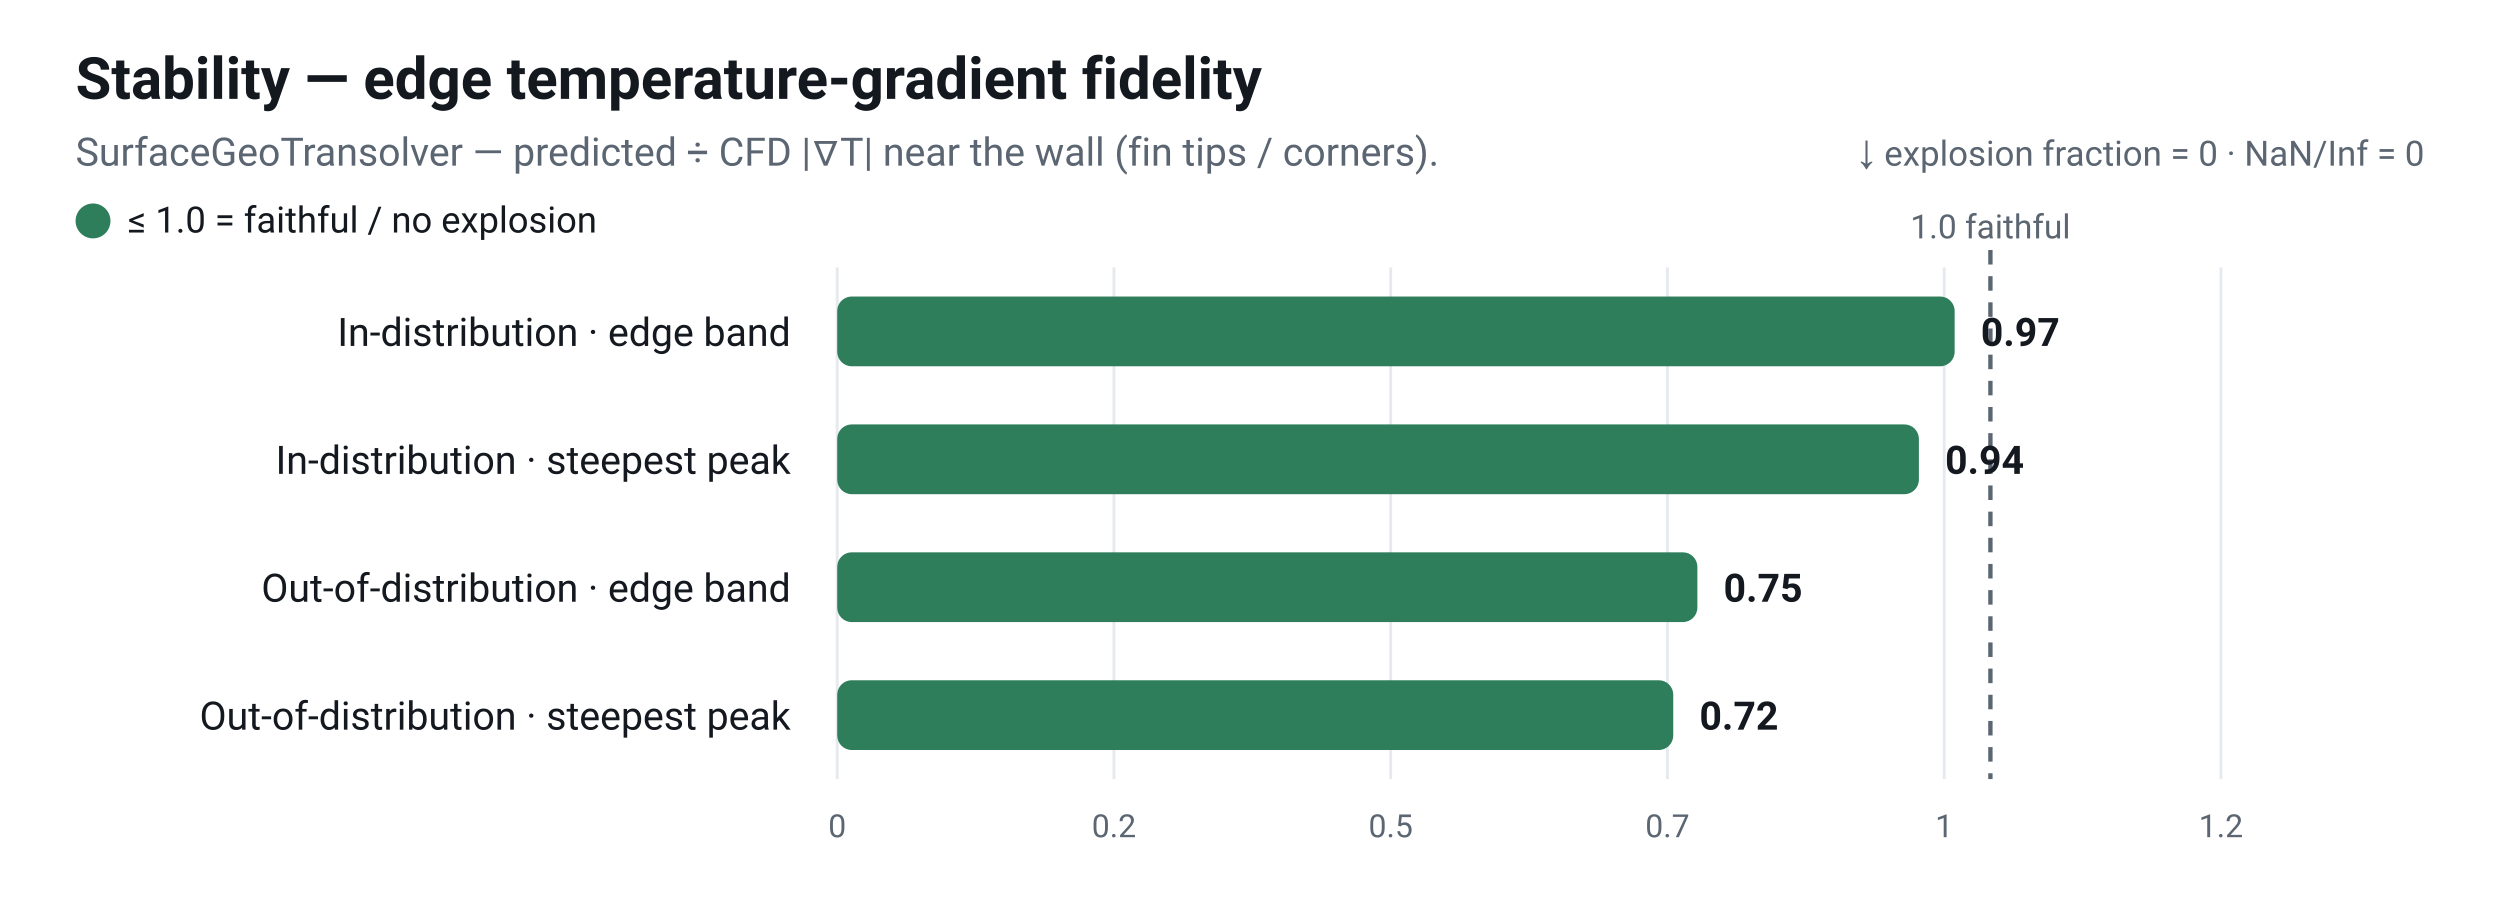
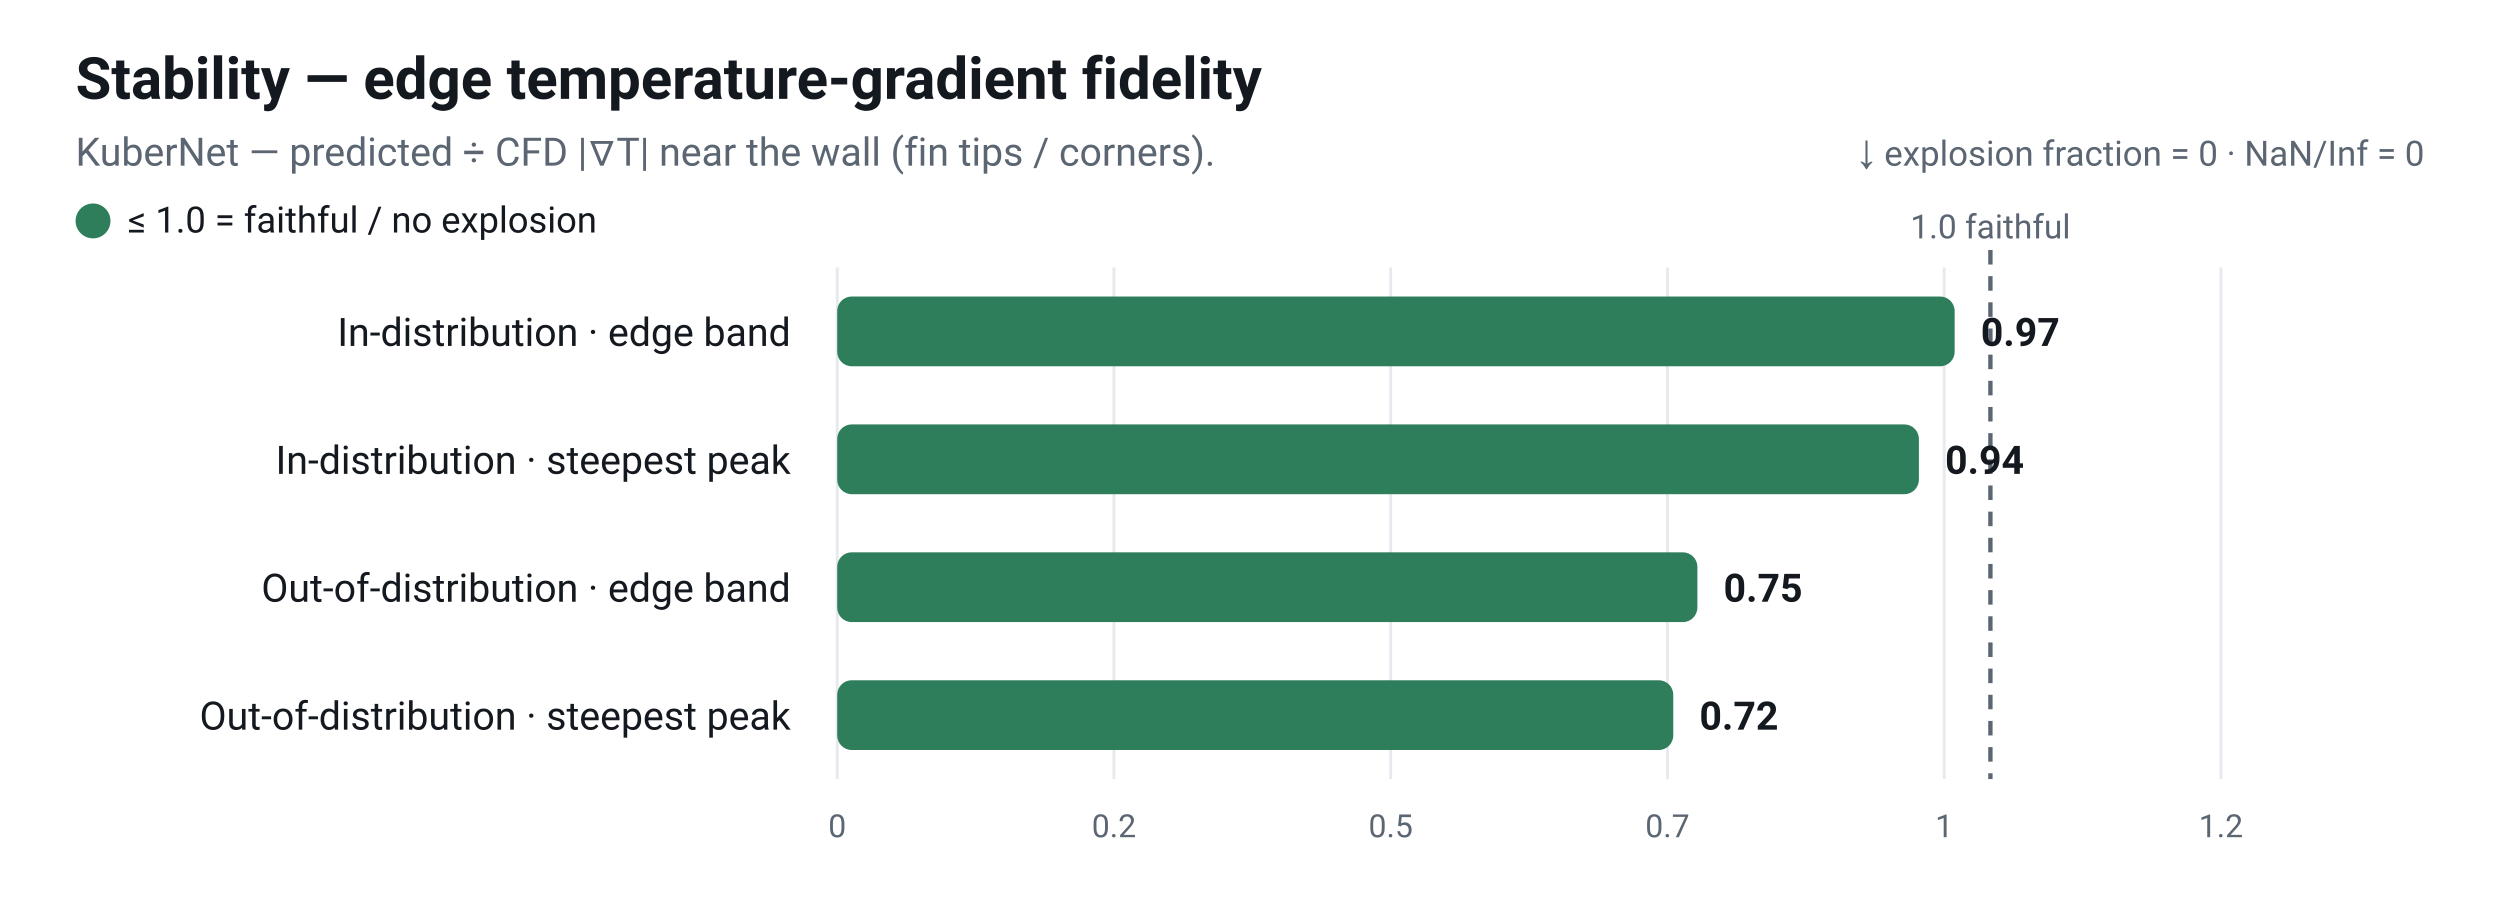
<svg xmlns="http://www.w3.org/2000/svg" width="860" height="312" viewBox="0 0 860 312" font-family="-apple-system,BlinkMacSystemFont,'Segoe UI',Roboto,Helvetica,Arial,sans-serif" role="img" aria-label="Stability — edge temperature-gradient fidelity">
  <rect width="860" height="312" fill="#FFFFFF" />
  <text x="26" y="34" font-size="20" font-weight="700" fill="#14181F">Stability — edge temperature-gradient fidelity</text>
-   <text x="26" y="57" font-size="13.5" fill="#5B6672">SurfaceGeoTransolver — predicted ÷ CFD |∇T| near the wall (fin tips / corners).</text>
+   <text x="26" y="57" font-size="13.5" fill="#5B6672">KuberNet — predicted ÷ CFD |∇T| near the wall (fin tips / corners).</text>
  <text x="834" y="57" font-size="12" fill="#5B6672" text-anchor="end">↓ explosion fraction = 0 · NaN/Inf = 0</text>
  <circle cx="32" cy="76" r="6" fill="#2E7D5B" />
  <text x="44" y="80" font-size="12.5" fill="#14181F">≤ 1.0 = faithful / no explosion</text>
  <line x1="288.0" y1="92" x2="288.0" y2="268" stroke="#E6EAEF" stroke-width="1" />
  <text x="288.0" y="288" font-size="11" fill="#5B6672" text-anchor="middle">0</text>
  <line x1="383.2" y1="92" x2="383.2" y2="268" stroke="#E6EAEF" stroke-width="1" />
  <text x="383.2" y="288" font-size="11" fill="#5B6672" text-anchor="middle">0.2</text>
  <line x1="478.4" y1="92" x2="478.4" y2="268" stroke="#E6EAEF" stroke-width="1" />
  <text x="478.4" y="288" font-size="11" fill="#5B6672" text-anchor="middle">0.5</text>
  <line x1="573.6" y1="92" x2="573.6" y2="268" stroke="#E6EAEF" stroke-width="1" />
  <text x="573.6" y="288" font-size="11" fill="#5B6672" text-anchor="middle">0.7</text>
  <line x1="668.8" y1="92" x2="668.8" y2="268" stroke="#E6EAEF" stroke-width="1" />
  <text x="668.8" y="288" font-size="11" fill="#5B6672" text-anchor="middle">1</text>
  <line x1="764.0" y1="92" x2="764.0" y2="268" stroke="#E6EAEF" stroke-width="1" />
  <text x="764.0" y="288" font-size="11" fill="#5B6672" text-anchor="middle">1.2</text>
  <line x1="684.7" y1="86" x2="684.7" y2="268" stroke="#5B6672" stroke-width="1.5" stroke-dasharray="5 4" />
  <text x="684.7" y="82" font-size="11.5" fill="#5B6672" text-anchor="middle">1.0  faithful</text>
  <text x="272" y="119.0" font-size="13.5" fill="#14181F" text-anchor="end">In-distribution · edge band</text>
  <rect x="288" y="102.0" width="384.4" height="24" rx="5" fill="#2E7D5B" />
  <text x="681.4" y="119.0" font-size="13.5" font-weight="700" fill="#14181F">0.97</text>
  <text x="272" y="163.0" font-size="13.5" fill="#14181F" text-anchor="end">In-distribution · steepest peak</text>
  <rect x="288" y="146.0" width="372.1" height="24" rx="5" fill="#2E7D5B" />
  <text x="669.1" y="163.0" font-size="13.5" font-weight="700" fill="#14181F">0.94</text>
  <text x="272" y="207.0" font-size="13.5" fill="#14181F" text-anchor="end">Out-of-distribution · edge band</text>
  <rect x="288" y="190.0" width="295.9" height="24" rx="5" fill="#2E7D5B" />
  <text x="592.9" y="207.0" font-size="13.5" font-weight="700" fill="#14181F">0.75</text>
  <text x="272" y="251.0" font-size="13.5" fill="#14181F" text-anchor="end">Out-of-distribution · steepest peak</text>
  <rect x="288" y="234.0" width="287.6" height="24" rx="5" fill="#2E7D5B" />
  <text x="584.6" y="251.0" font-size="13.5" font-weight="700" fill="#14181F">0.72</text>
</svg>
